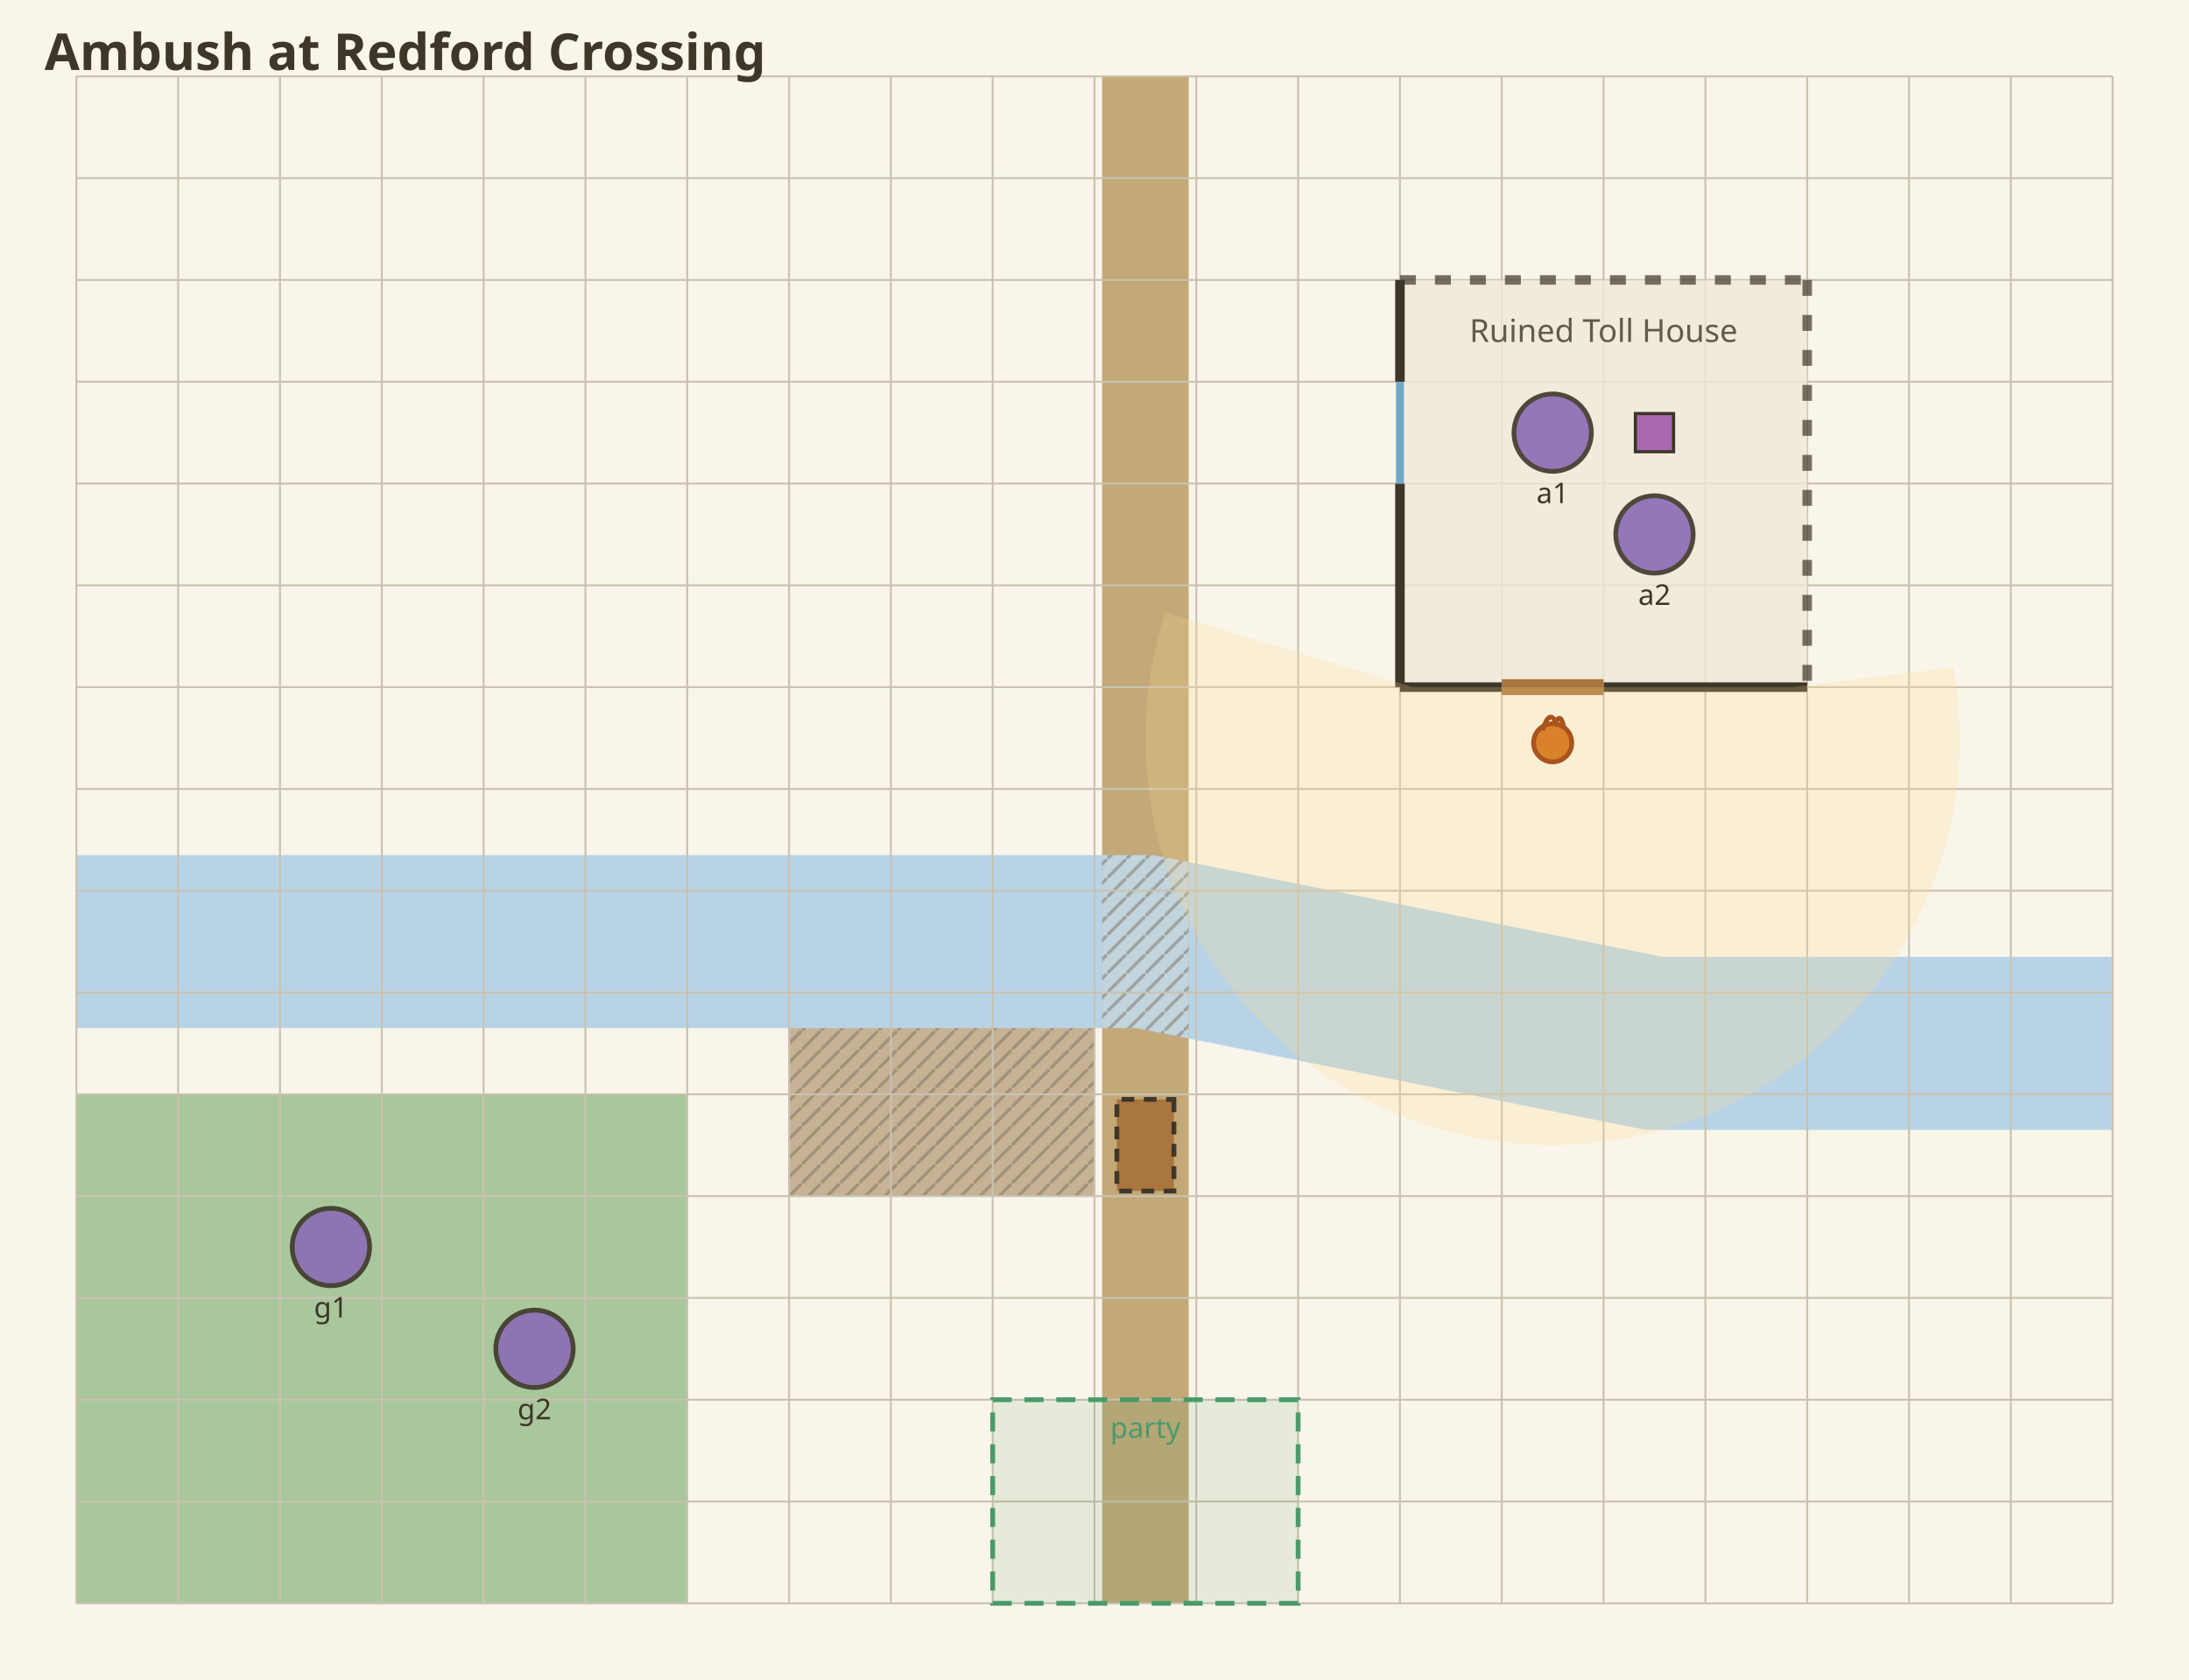
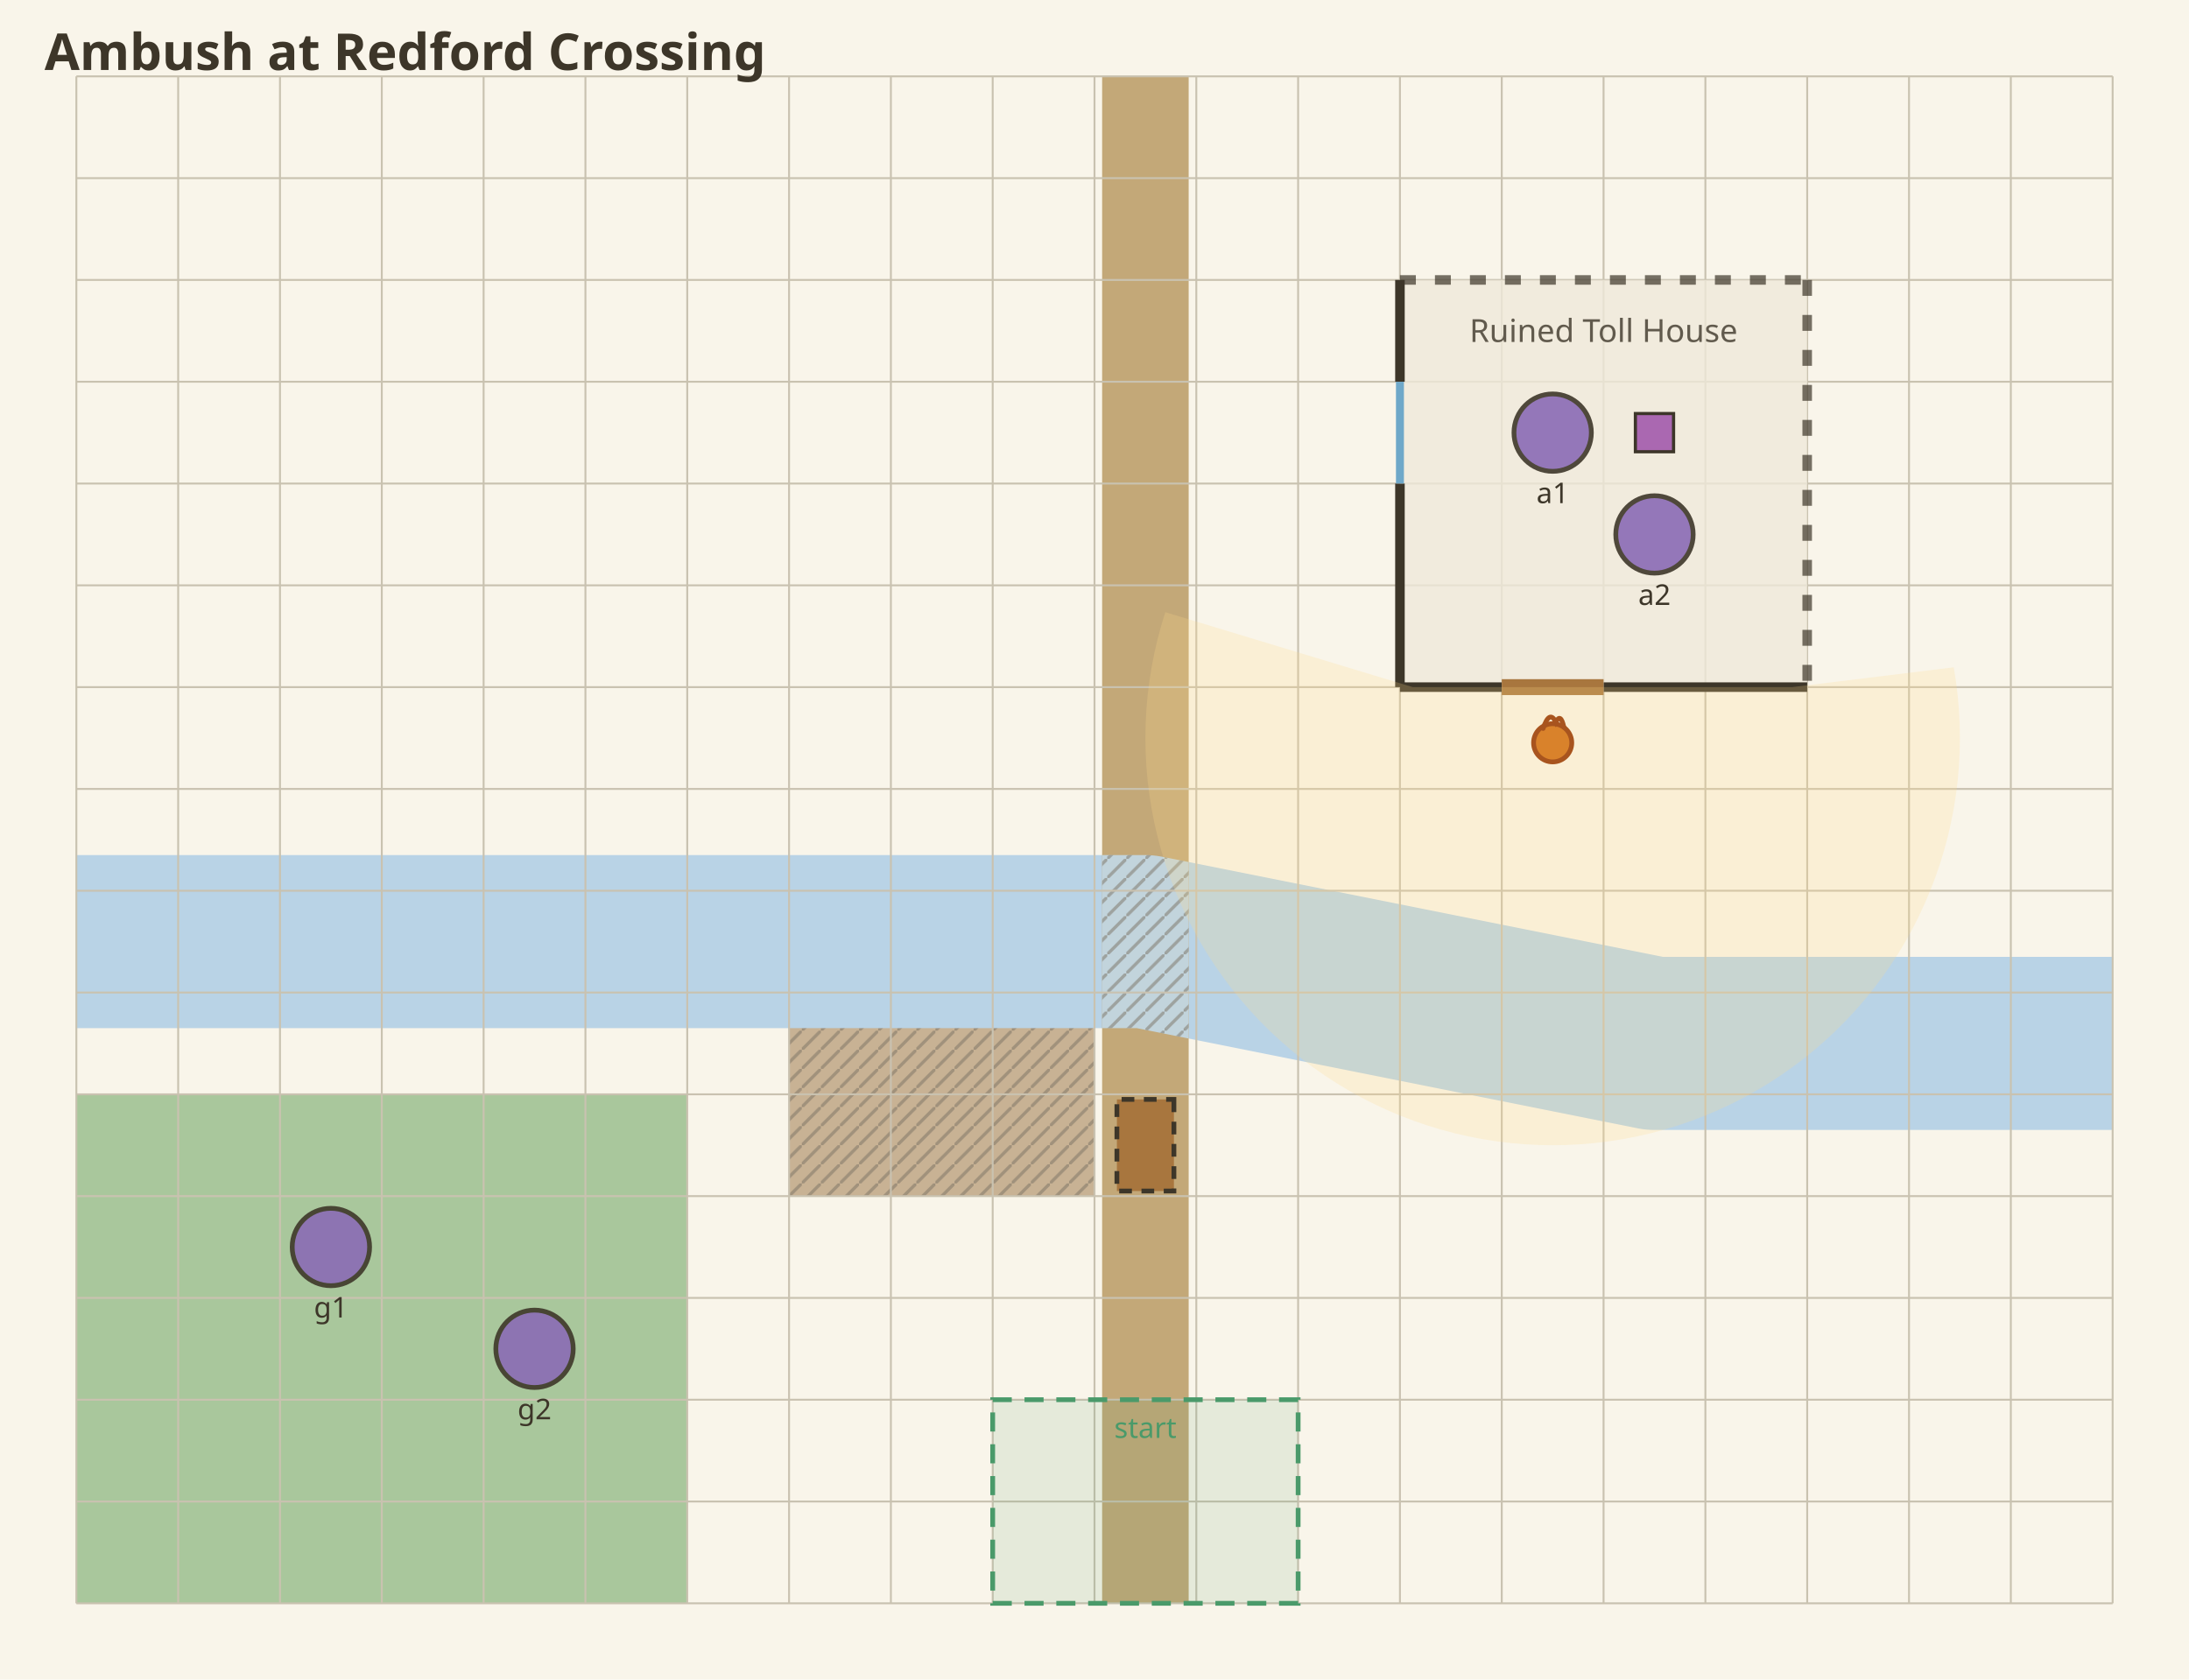
<svg xmlns="http://www.w3.org/2000/svg" viewBox="0 0 688 528" width="688" height="528" font-family="sans-serif">
  <rect x="0" y="0" width="688" height="528" fill="#f9f5ea" />
  <g transform="translate(0 0)">
    <defs>
      <pattern id="hatch" width="6" height="6" patternUnits="userSpaceOnUse">
        <path d="M0,6 L6,0" stroke="#7a7264" stroke-width="1" opacity="0.5" />
      </pattern>
    </defs>
    <g>
      <rect x="24" y="344" width="192" height="160" fill="#a9c79c" />
    </g>
    <g>
      <rect x="248" y="312" width="96" height="64" fill="#c8b294" />
      <rect x="248" y="312" width="96" height="64" fill="url(#hatch)" />
    </g>
    <g id="cd-ambush-at-redford-crossing-redford">
      <polyline points="24,296 200,296 360,296 520,328 664,328" fill="none" stroke="#b9d3e6" stroke-width="54.4" stroke-linecap="butt" stroke-linejoin="round" />
    </g>
    <g id="cd-ambush-at-redford-crossing-tollroad">
      <polyline points="360,24 360,504" fill="none" stroke="#c3a878" stroke-width="27.2" stroke-linecap="butt" stroke-linejoin="round" />
    </g>
    <g>
      <clipPath id="xing-13">
        <polygon points="346.4,24 346.4,504 373.6,504 373.6,24" />
      </clipPath>
      <polyline points="24,296 200,296 360,296 520,328 664,328" fill="none" stroke="#c2d4dc" stroke-width="54.4" stroke-linecap="butt" stroke-linejoin="round" clip-path="url(#xing-13)" />
      <polyline points="24,296 200,296 360,296 520,328 664,328" fill="none" stroke="url(#hatch)" stroke-width="54.4" stroke-linecap="butt" stroke-linejoin="round" clip-path="url(#xing-13)" />
    </g>
    <line x1="24" y1="24" x2="24" y2="504" stroke="#c9c2b0" stroke-width="0.6" />
    <line x1="56" y1="24" x2="56" y2="504" stroke="#c9c2b0" stroke-width="0.6" />
    <line x1="88" y1="24" x2="88" y2="504" stroke="#c9c2b0" stroke-width="0.6" />
    <line x1="120" y1="24" x2="120" y2="504" stroke="#c9c2b0" stroke-width="0.6" />
    <line x1="152" y1="24" x2="152" y2="504" stroke="#c9c2b0" stroke-width="0.6" />
    <line x1="184" y1="24" x2="184" y2="504" stroke="#c9c2b0" stroke-width="0.6" />
    <line x1="216" y1="24" x2="216" y2="504" stroke="#c9c2b0" stroke-width="0.6" />
    <line x1="248" y1="24" x2="248" y2="504" stroke="#c9c2b0" stroke-width="0.6" />
    <line x1="280" y1="24" x2="280" y2="504" stroke="#c9c2b0" stroke-width="0.6" />
    <line x1="312" y1="24" x2="312" y2="504" stroke="#c9c2b0" stroke-width="0.6" />
    <line x1="344" y1="24" x2="344" y2="504" stroke="#c9c2b0" stroke-width="0.6" />
    <line x1="376" y1="24" x2="376" y2="504" stroke="#c9c2b0" stroke-width="0.6" />
    <line x1="408" y1="24" x2="408" y2="504" stroke="#c9c2b0" stroke-width="0.6" />
    <line x1="440" y1="24" x2="440" y2="504" stroke="#c9c2b0" stroke-width="0.6" />
    <line x1="472" y1="24" x2="472" y2="504" stroke="#c9c2b0" stroke-width="0.6" />
    <line x1="504" y1="24" x2="504" y2="504" stroke="#c9c2b0" stroke-width="0.6" />
    <line x1="536" y1="24" x2="536" y2="504" stroke="#c9c2b0" stroke-width="0.6" />
    <line x1="568" y1="24" x2="568" y2="504" stroke="#c9c2b0" stroke-width="0.6" />
    <line x1="600" y1="24" x2="600" y2="504" stroke="#c9c2b0" stroke-width="0.6" />
    <line x1="632" y1="24" x2="632" y2="504" stroke="#c9c2b0" stroke-width="0.6" />
    <line x1="664" y1="24" x2="664" y2="504" stroke="#c9c2b0" stroke-width="0.6" />
    <line x1="24" y1="24" x2="664" y2="24" stroke="#c9c2b0" stroke-width="0.6" />
    <line x1="24" y1="56" x2="664" y2="56" stroke="#c9c2b0" stroke-width="0.6" />
    <line x1="24" y1="88" x2="664" y2="88" stroke="#c9c2b0" stroke-width="0.6" />
    <line x1="24" y1="120" x2="664" y2="120" stroke="#c9c2b0" stroke-width="0.6" />
    <line x1="24" y1="152" x2="664" y2="152" stroke="#c9c2b0" stroke-width="0.6" />
    <line x1="24" y1="184" x2="664" y2="184" stroke="#c9c2b0" stroke-width="0.6" />
    <line x1="24" y1="216" x2="664" y2="216" stroke="#c9c2b0" stroke-width="0.6" />
    <line x1="24" y1="248" x2="664" y2="248" stroke="#c9c2b0" stroke-width="0.6" />
    <line x1="24" y1="280" x2="664" y2="280" stroke="#c9c2b0" stroke-width="0.6" />
    <line x1="24" y1="312" x2="664" y2="312" stroke="#c9c2b0" stroke-width="0.6" />
    <line x1="24" y1="344" x2="664" y2="344" stroke="#c9c2b0" stroke-width="0.6" />
    <line x1="24" y1="376" x2="664" y2="376" stroke="#c9c2b0" stroke-width="0.6" />
    <line x1="24" y1="408" x2="664" y2="408" stroke="#c9c2b0" stroke-width="0.6" />
    <line x1="24" y1="440" x2="664" y2="440" stroke="#c9c2b0" stroke-width="0.6" />
    <line x1="24" y1="472" x2="664" y2="472" stroke="#c9c2b0" stroke-width="0.6" />
    <line x1="24" y1="504" x2="664" y2="504" stroke="#c9c2b0" stroke-width="0.6" />
    <g id="cd-ambush-at-redford-crossing-tollhouse">
      <rect x="440" y="88" width="128" height="128" fill="#efe9da" opacity="0.8" />
      <line x1="440" y1="88" x2="568" y2="88" stroke="#3d3629" stroke-width="3" stroke-dasharray="5 6" opacity="0.7" />
      <line x1="440" y1="216" x2="472" y2="216" stroke="#3d3629" stroke-width="3" opacity="1" />
      <line x1="504" y1="216" x2="568" y2="216" stroke="#3d3629" stroke-width="3" opacity="1" />
      <line x1="440" y1="88" x2="440" y2="120" stroke="#3d3629" stroke-width="3" opacity="1" />
      <line x1="440" y1="152" x2="440" y2="216" stroke="#3d3629" stroke-width="3" opacity="1" />
      <line x1="568" y1="88" x2="568" y2="216" stroke="#3d3629" stroke-width="3" stroke-dasharray="5 6" opacity="0.7" />
    </g>
    <line x1="472" y1="216" x2="504" y2="216" stroke="#a8763e" stroke-width="5" />
    <line x1="440" y1="120" x2="440" y2="152" stroke="#6fa8c9" stroke-width="2.5" />
    <text x="504" y="107.5" font-size="10" fill="#3d3629" opacity="0.8" text-anchor="middle" font-family="sans-serif">Ruined Toll House</text>
-     <text x="360" y="452" font-size="9" fill="#4a9a6a" text-anchor="middle" font-family="sans-serif">party</text>
-     <g id="cd-ambush-at-redford-crossing-party">
+     <text x="360" y="452" font-size="9" fill="#4a9a6a" text-anchor="middle" font-family="sans-serif">start</text>
+     <g id="cd-ambush-at-redford-crossing-start">
      <rect x="312" y="440" width="96" height="64" fill="#4a9a6a" opacity="0.12" />
      <rect x="312" y="440" width="96" height="64" fill="none" stroke="#4a9a6a" stroke-width="1.5" stroke-dasharray="6 4" />
    </g>
    <g>
      <rect x="345.6" y="351.04" width="28.8" height="17.92" fill="#a8763e" stroke="#3d3629" stroke-width="1.5" stroke-dasharray="4 3" transform="rotate(90 360 360)" />
    </g>
    <g>
      <polygon points="616,232 615.92,236.47 615.69,240.93 615.3,245.38 614.75,249.81 614.06,254.23 613.2,258.61 612.2,262.97 611.04,267.28 609.74,271.55 608.28,275.78 606.68,279.95 604.93,284.06 603.05,288.11 601.02,292.09 598.85,296 596.55,299.83 594.12,303.58 591.55,307.24 588.87,310.8 586.05,314.28 583.12,317.65 580.08,320.92 576.92,324.08 573.65,327.12 570.28,330.05 566.8,332.87 563.24,335.55 559.58,338.12 555.83,340.55 552,342.85 548.09,345.02 544.11,347.05 540.06,348.93 535.95,350.68 531.78,352.28 527.55,353.74 523.28,355.04 518.97,356.2 514.61,357.2 510.23,358.06 505.81,358.75 501.38,359.3 496.93,359.69 492.47,359.92 488,360 483.53,359.92 479.07,359.69 474.62,359.3 470.19,358.75 465.77,358.06 461.39,357.2 457.03,356.2 452.72,355.04 448.45,353.74 444.22,352.28 440.05,350.68 435.94,348.93 431.89,347.05 427.91,345.02 424,342.85 420.17,340.55 416.42,338.12 412.76,335.55 409.2,332.87 405.72,330.05 402.35,327.12 399.08,324.08 395.92,320.92 392.88,317.65 389.95,314.28 387.13,310.8 384.45,307.24 381.88,303.58 379.45,299.83 377.15,296 374.98,292.09 372.95,288.11 371.07,284.06 369.32,279.95 367.72,275.78 366.26,271.55 364.96,267.28 363.8,262.97 362.8,258.61 361.94,254.23 361.25,249.81 360.7,245.38 360.31,240.93 360.08,236.47 360,232 360.08,227.53 360.31,223.07 360.7,218.62 361.25,214.19 361.94,209.77 362.8,205.39 363.8,201.03 364.96,196.72 366.26,192.45 444.04,216 448.4,216 452.06,216 455.2,216 457.91,216 460.29,216 462.39,216 464.28,216 465.98,216 467.52,216 468.93,216 470.23,216 471.43,216 472.55,216 473.59,216 474.57,216 475.5,216 476.38,216 477.21,216 478,216 478.76,216 479.49,216 480.2,216 480.88,216 481.54,216 482.18,216 482.8,216 483.41,216 484.01,216 484.6,216 485.18,216 485.75,216 486.32,216 486.88,216 487.44,216 488,216 488.56,216 489.12,216 489.68,216 490.25,216 490.82,216 491.4,216 491.99,216 492.59,216 493.2,216 493.82,216 494.46,216 495.12,216 495.8,216 496.51,216 497.24,216 498,216 498.79,216 499.62,216 500.5,216 501.43,216 502.41,216 503.45,216 504.57,216 505.77,216 507.07,216 508.48,216 510.02,216 511.72,216 513.61,216 515.71,216 518.09,216 520.8,216 523.94,216 527.6,216 531.96,216 537.24,216 543.8,216 552.17,216 563.27,216 614.06,209.77 614.75,214.19 615.3,218.62 615.69,223.07 615.92,227.53" fill="#ffd98a" opacity="0.22" />
      <circle cx="488" cy="233.5" r="6" fill="#d9822b" stroke="#a8541e" stroke-width="1.5" />
      <path d="M485 229 Q487 223 489 227 Q490.5 224 491.5 228.5" fill="none" stroke="#a8541e" stroke-width="1.5" stroke-linecap="round" />
    </g>
    <g id="cd-ambush-at-redford-crossing-loot">
      <rect x="514" y="130" width="12" height="12" fill="hsl(294 32% 55%)" stroke="#3d3629" stroke-width="1" />
    </g>
    <g id="cd-ambush-at-redford-crossing-g1">
      <circle cx="104" cy="392" r="12.16" fill="#8a6ab5" opacity="0.9" stroke="#3d3629" stroke-width="1.5" />
    </g>
    <g>
      <circle cx="168" cy="424" r="12.16" fill="#8a6ab5" opacity="0.9" stroke="#3d3629" stroke-width="1.5" />
    </g>
    <g id="cd-ambush-at-redford-crossing-a1">
      <circle cx="488" cy="136" r="12.16" fill="#8a6ab5" opacity="0.9" stroke="#3d3629" stroke-width="1.5" />
    </g>
    <g>
      <circle cx="520" cy="168" r="12.16" fill="#8a6ab5" opacity="0.9" stroke="#3d3629" stroke-width="1.5" />
    </g>
    <text x="104" y="414.16" font-size="9" fill="#3d3629" text-anchor="middle" font-family="sans-serif">g1</text>
    <text x="168" y="446.16" font-size="9" fill="#3d3629" text-anchor="middle" font-family="sans-serif">g2</text>
    <text x="488" y="158.16" font-size="9" fill="#3d3629" text-anchor="middle" font-family="sans-serif">a1</text>
    <text x="520" y="190.16" font-size="9" fill="#3d3629" text-anchor="middle" font-family="sans-serif">a2</text>
  </g>
  <text x="14" y="22" font-size="16" font-weight="bold" fill="#3d3629" font-family="sans-serif">Ambush at Redford Crossing</text>
</svg>
